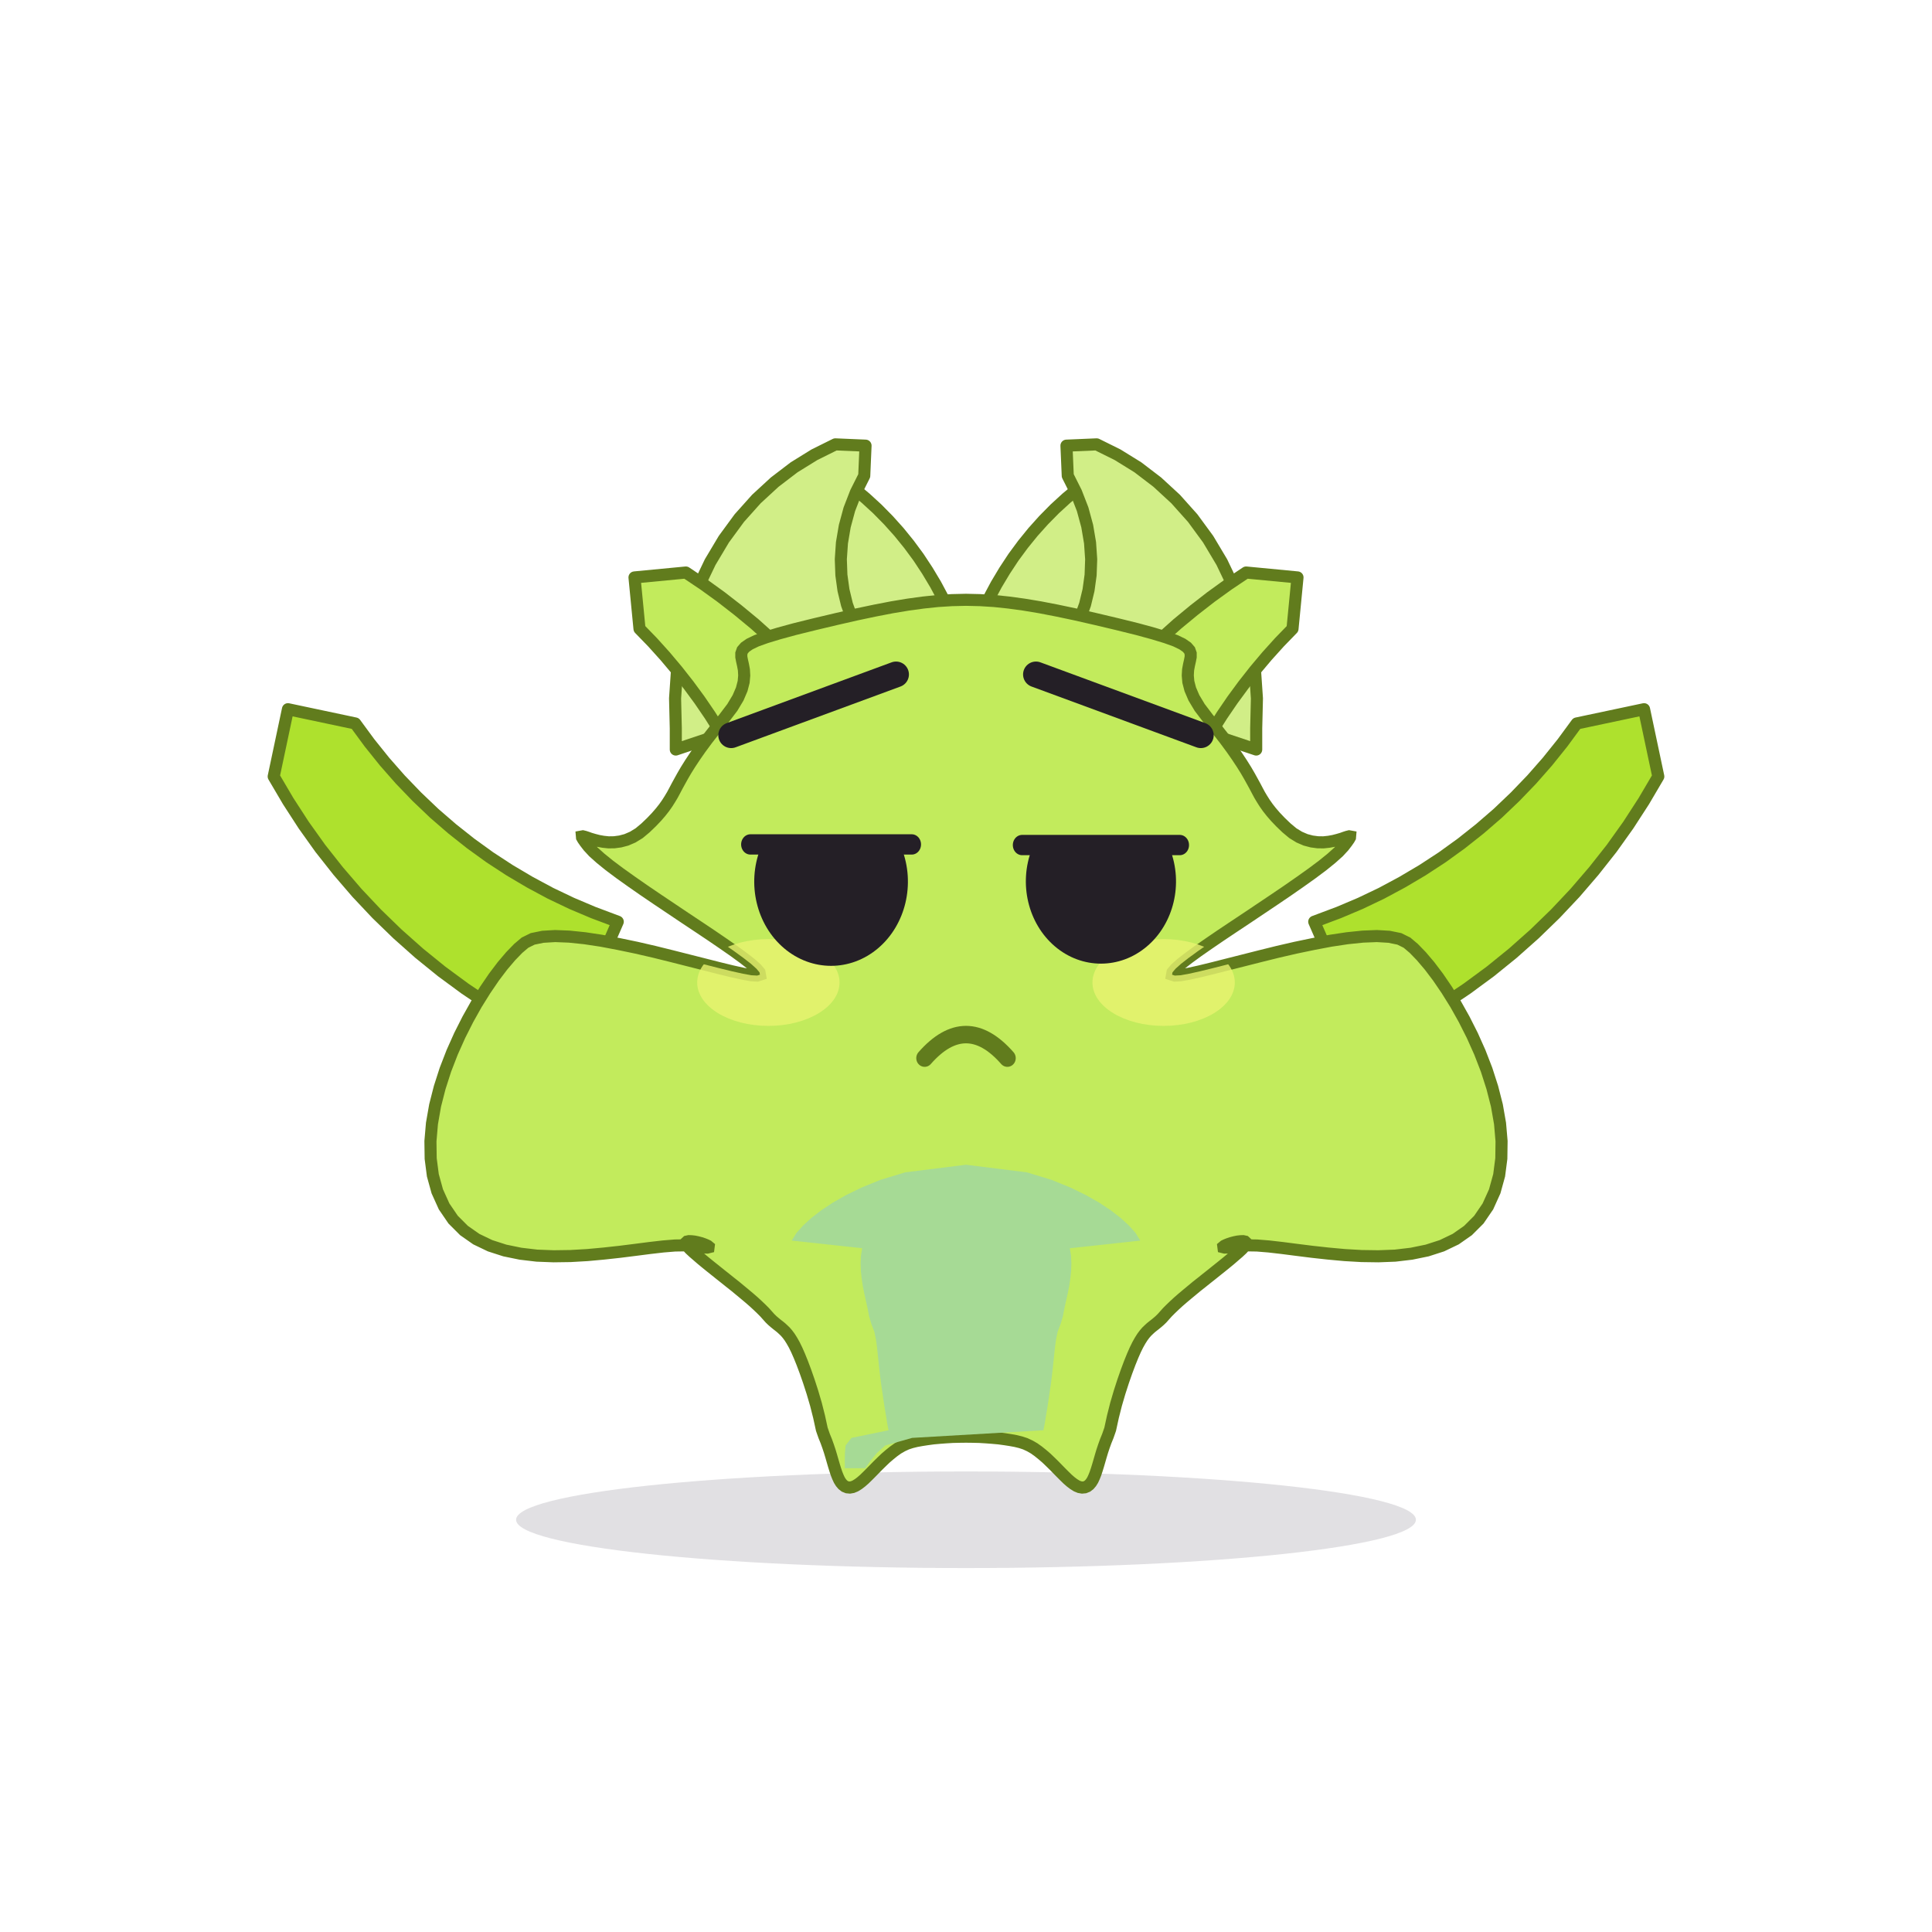
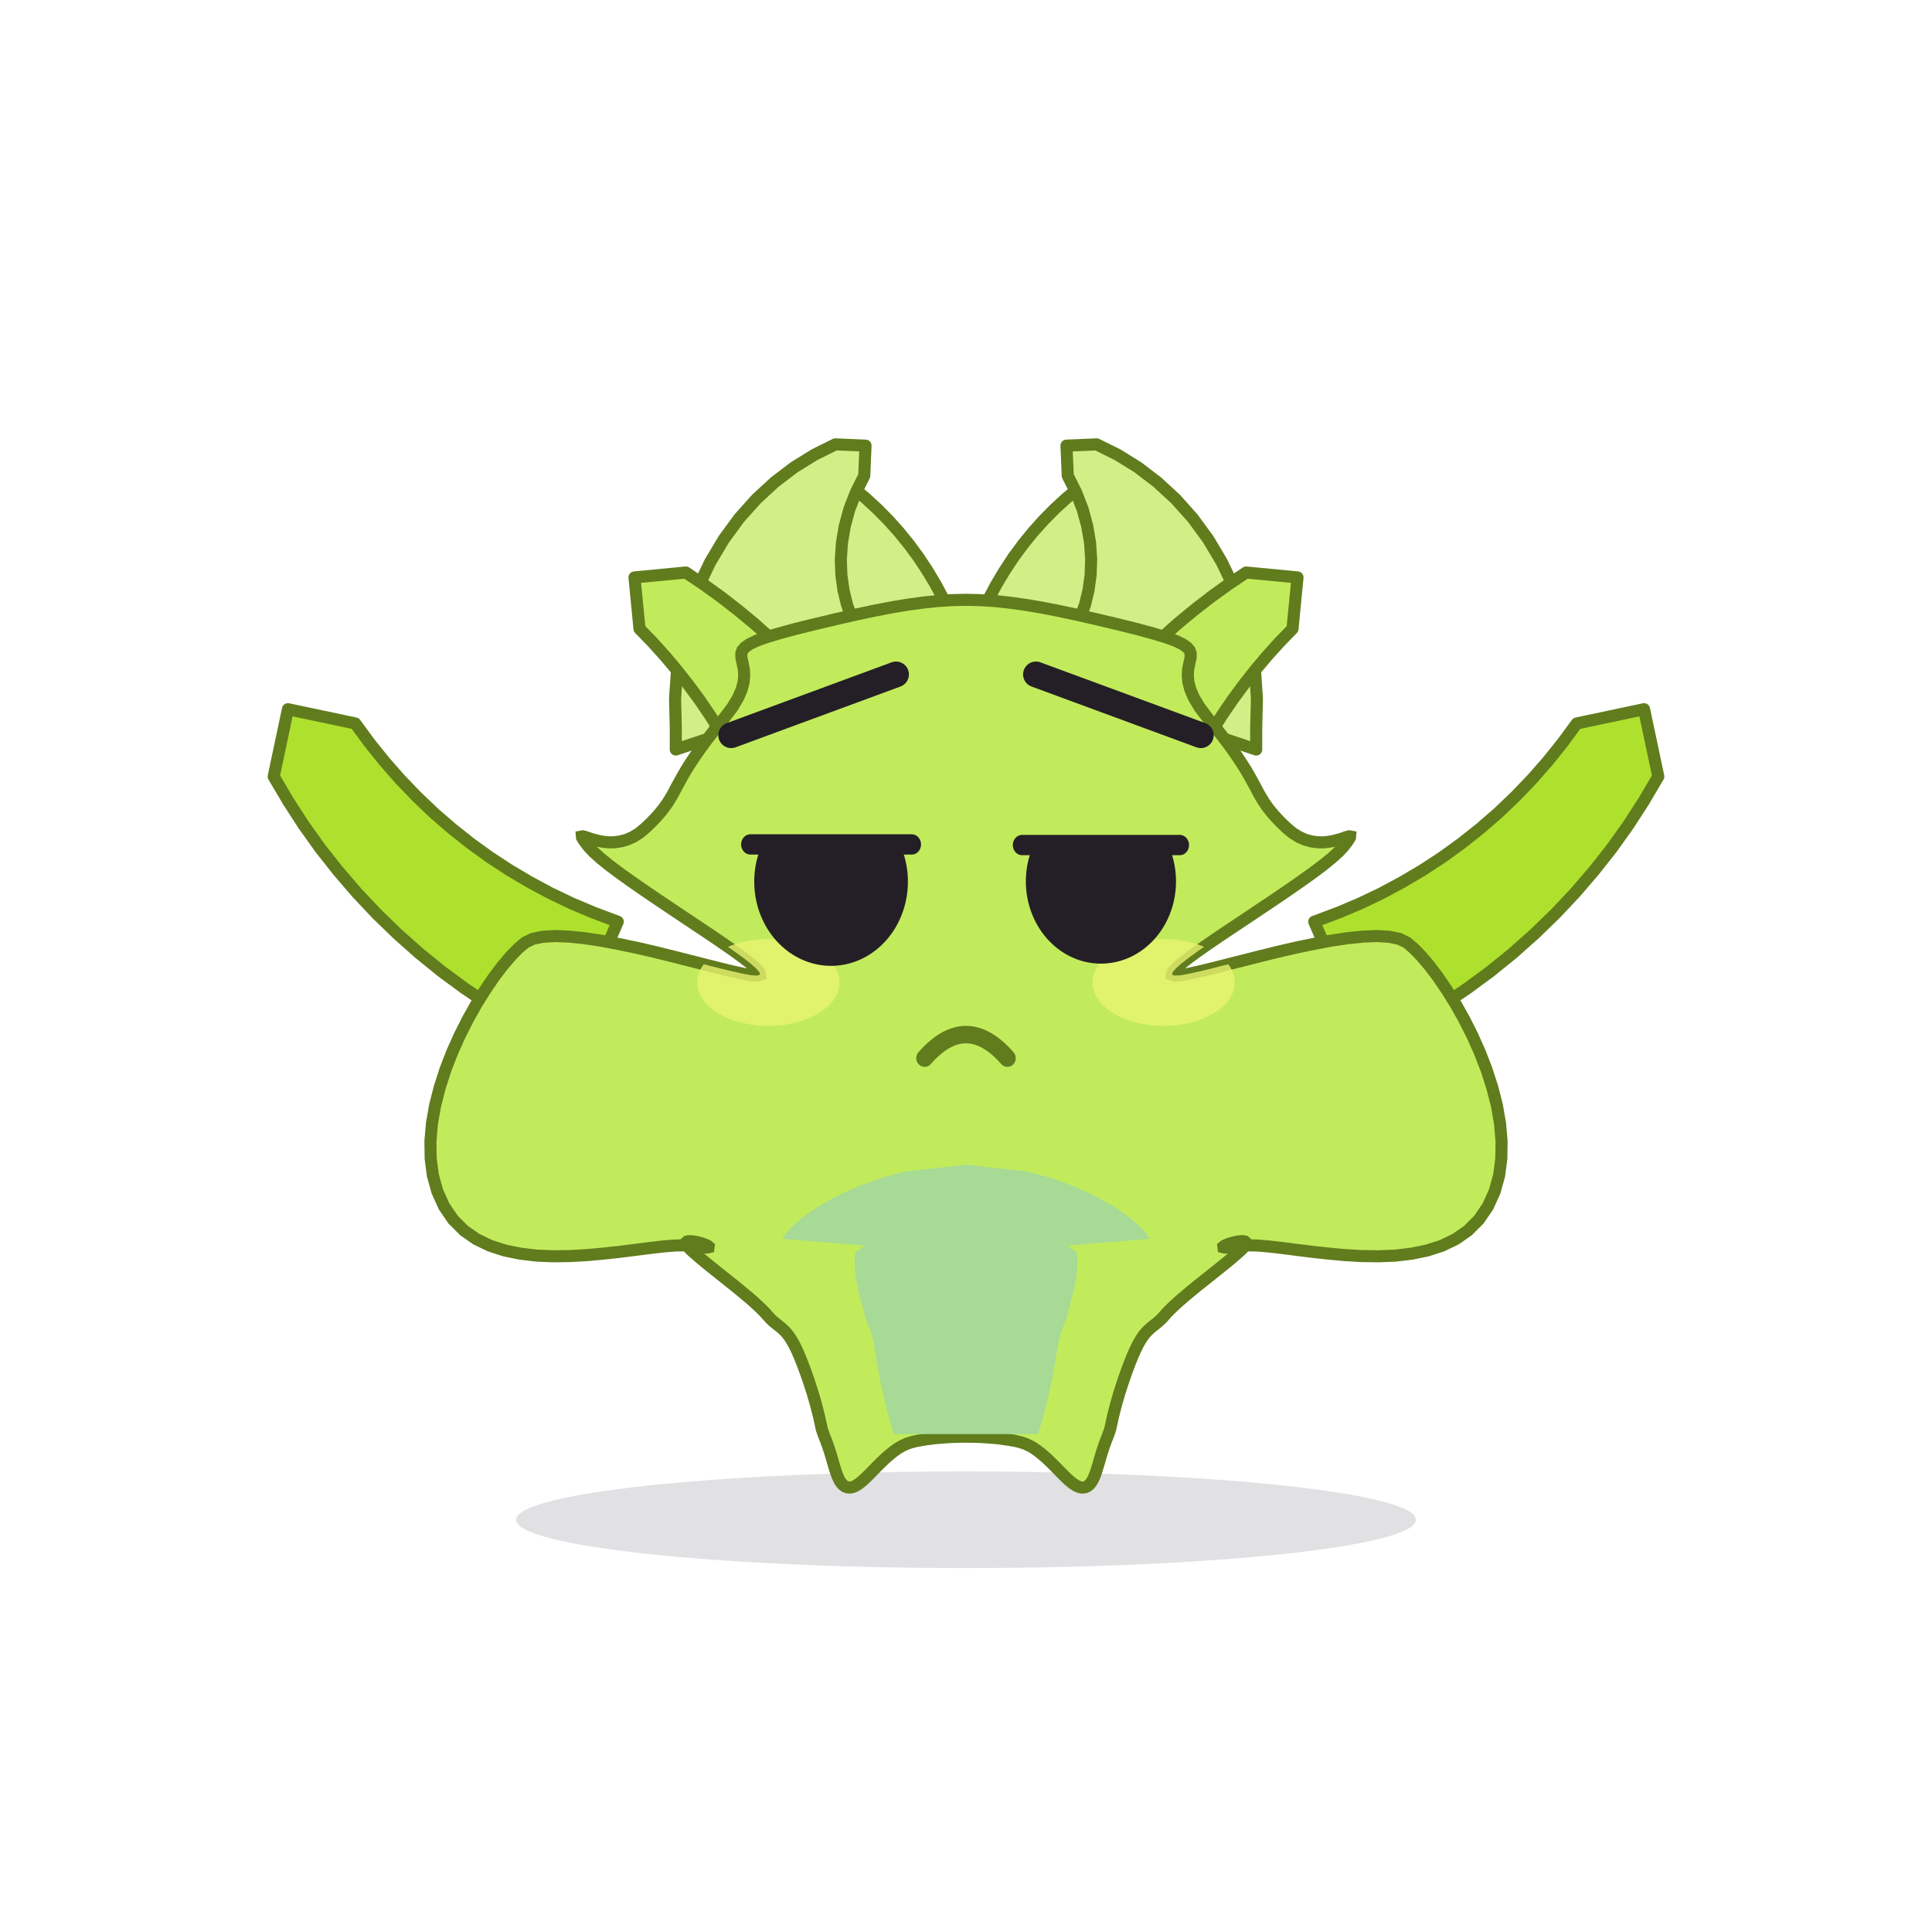
<svg xmlns="http://www.w3.org/2000/svg" viewBox="0 0 240 240">
  <defs>
    <clipPath id="mask-group-10-0" clipPathUnits="userSpaceOnUse">
      <path d="M184.83 149.87 L183.71 151.51 L182.36 152.86 L180.83 153.93 L179.12 154.75 L177.29 155.34 L175.34 155.74 L173.31 155.98 L171.23 156.06 L169.13 156.03 L167.04 155.91 L164.97 155.72 L162.97 155.5 L161.06 155.26 L159.27 155.03 L157.62 154.84 L156.15 154.72 L154.87 154.7 L153.83 154.79 L153.05 154.91 L152.49 154.97 L152.14 154.98 L151.98 154.94 L151.97 154.86 L152.09 154.76 L152.32 154.65 L152.62 154.53 L152.98 154.41 L153.36 154.31 L153.75 154.23 L154.11 154.19 L154.42 154.18 L154.65 154.23 L154.78 154.35 L154.79 154.53 L154.63 154.79 L154.3 155.15 L153.85 155.57 L153.35 156 L152.83 156.45 L152.27 156.91 L151.69 157.38 L151.1 157.85 L150.49 158.34 L149.87 158.83 L149.26 159.32 L148.65 159.8 L148.06 160.29 L147.48 160.77 L146.92 161.24 L146.39 161.7 L145.9 162.15 L145.44 162.59 L145.03 163 L144.67 163.4 L144.35 163.76 L144.05 164.05 L143.76 164.3 L143.49 164.52 L143.22 164.73 L142.96 164.94 L142.71 165.17 L142.45 165.42 L142.19 165.72 L141.92 166.08 L141.64 166.52 L141.34 167.05 L141.03 167.68 L140.7 168.43 L140.34 169.32 L139.95 170.36 L139.53 171.56 L139.08 172.95 L138.64 174.45 L138.25 175.99 L137.91 177.55 L137.62 178.38 L137.36 179.02 L137.13 179.66 L136.92 180.29 L136.74 180.89 L136.57 181.48 L136.41 182.03 L136.25 182.55 L136.09 183.03 L135.92 183.46 L135.74 183.85 L135.54 184.17 L135.31 184.44 L135.05 184.64 L134.75 184.76 L134.43 184.79 L134.09 184.73 L133.75 184.59 L133.38 184.36 L133.01 184.08 L132.62 183.74 L132.22 183.35 L131.8 182.93 L131.37 182.49 L130.93 182.04 L130.46 181.58 L129.99 181.13 L129.49 180.7 L128.98 180.29 L128.46 179.92 L127.92 179.61 L127.36 179.35 L126.78 179.16 L126.17 179.01 L125.51 178.89 L124.8 178.78 L124.06 178.68 L123.28 178.61 L122.48 178.55 L121.67 178.5 L120.84 178.48 L120 178.47 L119.16 178.48 L118.33 178.5 L117.52 178.55 L116.72 178.61 L115.94 178.68 L115.2 178.78 L114.49 178.89 L113.83 179.01 L113.22 179.16 L112.64 179.35 L112.08 179.61 L111.54 179.92 L111.02 180.29 L110.51 180.7 L110.01 181.13 L109.54 181.58 L109.07 182.04 L108.63 182.49 L108.2 182.93 L107.78 183.35 L107.38 183.74 L106.99 184.08 L106.62 184.36 L106.25 184.59 L105.91 184.73 L105.57 184.79 L105.25 184.76 L104.95 184.64 L104.69 184.44 L104.46 184.17 L104.26 183.85 L104.08 183.46 L103.91 183.03 L103.75 182.55 L103.59 182.03 L103.43 181.48 L103.26 180.89 L103.08 180.29 L102.87 179.66 L102.64 179.02 L102.38 178.38 L102.09 177.55 L101.75 175.99 L101.36 174.45 L100.92 172.95 L100.47 171.56 L100.05 170.36 L99.66 169.32 L99.3 168.43 L98.97 167.68 L98.66 167.05 L98.36 166.52 L98.08 166.08 L97.81 165.72 L97.55 165.42 L97.29 165.17 L97.04 164.94 L96.78 164.73 L96.51 164.52 L96.24 164.3 L95.95 164.05 L95.65 163.76 L95.33 163.4 L94.97 163 L94.56 162.59 L94.1 162.15 L93.61 161.7 L93.08 161.24 L92.52 160.77 L91.94 160.29 L91.35 159.8 L90.74 159.32 L90.13 158.83 L89.51 158.34 L88.9 157.85 L88.31 157.38 L87.73 156.91 L87.17 156.45 L86.65 156 L86.15 155.57 L85.7 155.15 L85.37 154.79 L85.21 154.53 L85.22 154.35 L85.35 154.23 L85.58 154.18 L85.89 154.19 L86.25 154.23 L86.64 154.31 L87.02 154.41 L87.38 154.53 L87.68 154.65 L87.91 154.76 L88.03 154.86 L88.02 154.94 L87.86 154.98 L87.51 154.97 L86.95 154.91 L86.17 154.79 L85.13 154.7 L83.85 154.72 L82.38 154.84 L80.73 155.03 L78.94 155.26 L77.03 155.5 L75.03 155.72 L72.96 155.91 L70.87 156.03 L68.77 156.06 L66.69 155.98 L64.66 155.74 L62.71 155.34 L60.88 154.75 L59.17 153.93 L57.64 152.86 L56.29 151.51 L55.17 149.87 L54.32 147.99 L53.77 146 L53.5 143.92 L53.47 141.76 L53.66 139.56 L54.05 137.33 L54.62 135.1 L55.33 132.89 L56.17 130.72 L57.11 128.62 L58.12 126.62 L59.18 124.73 L60.27 122.98 L61.36 121.38 L62.42 119.98 L63.44 118.78 L64.38 117.81 L65.22 117.1 L66.17 116.63 L67.44 116.37 L68.96 116.28 L70.71 116.35 L72.64 116.55 L74.7 116.86 L76.86 117.27 L79.07 117.73 L81.28 118.24 L83.46 118.78 L85.55 119.31 L87.53 119.81 L89.34 120.27 L90.94 120.66 L92.29 120.96 L93.34 121.15 L94.06 121.19 L94.4 121.08 L94.35 120.79 L93.97 120.34 L93.29 119.73 L92.35 119 L91.2 118.16 L89.85 117.22 L88.37 116.21 L86.77 115.14 L85.1 114.03 L83.4 112.89 L81.7 111.75 L80.05 110.63 L78.47 109.53 L77.01 108.49 L75.7 107.51 L74.59 106.61 L73.71 105.82 L73.09 105.15 L72.69 104.63 L72.43 104.26 L72.3 104.03 L72.29 103.91 L72.4 103.89 L72.61 103.94 L72.92 104.04 L73.31 104.18 L73.79 104.32 L74.33 104.46 L74.94 104.57 L75.6 104.64 L76.31 104.63 L77.05 104.53 L77.81 104.33 L78.6 103.99 L79.4 103.5 L80.19 102.84 L80.93 102.13 L81.55 101.48 L82.07 100.88 L82.51 100.32 L82.89 99.78 L83.22 99.26 L83.53 98.74 L83.82 98.2 L84.12 97.63 L84.45 97.03 L84.81 96.38 L85.23 95.66 L85.73 94.86 L86.32 93.97 L87.01 92.98 L87.83 91.87 L88.8 90.63 L89.93 89.25 L90.97 87.88 L91.69 86.68 L92.14 85.63 L92.38 84.71 L92.45 83.91 L92.41 83.21 L92.3 82.61 L92.18 82.08 L92.09 81.61 L92.09 81.18 L92.23 80.78 L92.56 80.4 L93.12 80.01 L93.97 79.6 L95.17 79.17 L96.75 78.69 L98.77 78.14 L101.28 77.52 L103.94 76.89 L106.4 76.33 L108.68 75.85 L110.8 75.44 L112.79 75.11 L114.69 74.85 L116.5 74.66 L118.26 74.55 L120 74.51 L121.74 74.55 L123.5 74.66 L125.31 74.85 L127.21 75.11 L129.2 75.44 L131.32 75.85 L133.6 76.33 L136.06 76.89 L138.72 77.52 L141.23 78.14 L143.25 78.69 L144.83 79.17 L146.03 79.6 L146.88 80.01 L147.44 80.4 L147.77 80.78 L147.91 81.18 L147.91 81.61 L147.82 82.08 L147.7 82.61 L147.59 83.21 L147.55 83.91 L147.62 84.71 L147.86 85.63 L148.31 86.68 L149.03 87.88 L150.07 89.25 L151.2 90.63 L152.17 91.87 L152.99 92.98 L153.68 93.97 L154.27 94.86 L154.77 95.66 L155.19 96.38 L155.55 97.03 L155.88 97.63 L156.18 98.2 L156.47 98.74 L156.78 99.26 L157.11 99.78 L157.49 100.32 L157.93 100.88 L158.45 101.48 L159.07 102.13 L159.81 102.84 L160.6 103.5 L161.4 103.99 L162.19 104.33 L162.95 104.53 L163.69 104.63 L164.4 104.64 L165.06 104.57 L165.67 104.46 L166.21 104.32 L166.69 104.18 L167.08 104.04 L167.39 103.94 L167.6 103.89 L167.71 103.91 L167.7 104.03 L167.57 104.26 L167.31 104.63 L166.91 105.15 L166.29 105.82 L165.41 106.61 L164.3 107.51 L162.99 108.49 L161.53 109.53 L159.95 110.63 L158.3 111.75 L156.6 112.89 L154.9 114.03 L153.23 115.14 L151.63 116.21 L150.15 117.22 L148.8 118.16 L147.65 119 L146.71 119.73 L146.03 120.34 L145.65 120.79 L145.6 121.08 L145.94 121.19 L146.66 121.15 L147.71 120.96 L149.06 120.66 L150.66 120.27 L152.47 119.81 L154.45 119.31 L156.54 118.78 L158.72 118.24 L160.93 117.73 L163.14 117.27 L165.3 116.86 L167.36 116.55 L169.29 116.35 L171.04 116.28 L172.56 116.37 L173.83 116.63 L174.78 117.1 L175.62 117.81 L176.56 118.78 L177.58 119.98 L178.64 121.38 L179.73 122.98 L180.82 124.73 L181.88 126.62 L182.89 128.62 L183.83 130.72 L184.67 132.89 L185.38 135.1 L185.95 137.33 L186.34 139.56 L186.53 141.76 L186.5 143.92 L186.23 146 L185.68 147.99 Z" fill-rule="nonzero" />
    </clipPath>
  </defs>
  <ellipse cx="120" cy="188.79" rx="55.89" ry="6" fill="#281e32" opacity="0.14" class="wild-shadow" />
  <path d="M76.74 114.5 L73.68 113.35 L71.01 112.22 L68.39 110.97 L65.82 109.59 L63.3 108.1 L60.85 106.5 L58.47 104.78 L56.16 102.95 L53.93 101.02 L51.79 98.98 L49.73 96.84 L47.77 94.61 L45.9 92.28 L44.13 89.87 L35.77 88.1 L34 96.46 L35.8 99.52 L37.73 102.5 L39.8 105.4 L42.01 108.2 L44.34 110.91 L46.8 113.52 L49.38 116.02 L52.07 118.41 L54.87 120.68 L57.78 122.82 L60.79 124.84 L63.89 126.72 L67.08 128.47 L70.01 129.93 Z" fill-rule="nonzero" fill="#aee12d" stroke="#617c1d" stroke-width="1.5" stroke-linecap="butt" stroke-linejoin="round" class="wild-extremity" />
  <path d="M163.26 114.5 L166.32 113.35 L168.99 112.22 L171.61 110.97 L174.18 109.59 L176.7 108.1 L179.15 106.5 L181.53 104.78 L183.84 102.95 L186.07 101.02 L188.21 98.98 L190.27 96.84 L192.23 94.61 L194.1 92.28 L195.87 89.87 L204.23 88.1 L206 96.46 L204.2 99.52 L202.27 102.5 L200.2 105.4 L197.99 108.2 L195.66 110.91 L193.2 113.52 L190.62 116.02 L187.93 118.41 L185.13 120.68 L182.22 122.82 L179.21 124.84 L176.11 126.72 L172.92 128.47 L169.99 129.93 Z" fill-rule="nonzero" fill="#aee12d" stroke="#617c1d" stroke-width="1.5" stroke-linecap="butt" stroke-linejoin="round" class="wild-extremity" />
  <path d="M120.58 83.64 L120.12 81.99 L119.52 80.02 L118.83 78.1 L118.05 76.22 L117.18 74.39 L116.23 72.61 L115.2 70.89 L114.1 69.22 L112.92 67.62 L111.67 66.08 L110.35 64.61 L108.97 63.21 L107.53 61.89 L106.03 60.64 L99.55 60.64 L99.54 67.12 L100.47 68.29 L101.33 69.51 L102.12 70.75 L102.85 72.03 L103.52 73.33 L104.12 74.65 L104.64 75.99 L105.11 77.35 L105.5 78.72 L105.82 80.1 L106.08 81.49 L106.26 82.87 L106.38 84.26 L106.48 85.98 Z" fill-rule="nonzero" fill="#d1ee87" stroke="#617c1d" stroke-width="1.5" stroke-linecap="butt" stroke-linejoin="round" class="wild-extremity" />
  <path d="M119.42 83.64 L119.88 81.99 L120.48 80.02 L121.17 78.1 L121.95 76.22 L122.82 74.39 L123.77 72.61 L124.8 70.89 L125.9 69.22 L127.08 67.62 L128.33 66.08 L129.65 64.61 L131.03 63.21 L132.47 61.89 L133.97 60.64 L140.45 60.64 L140.46 67.12 L139.53 68.29 L138.67 69.51 L137.88 70.75 L137.15 72.03 L136.48 73.33 L135.88 74.65 L135.36 75.99 L134.89 77.35 L134.5 78.72 L134.18 80.1 L133.92 81.49 L133.74 82.87 L133.62 84.26 L133.52 85.98 Z" fill-rule="nonzero" fill="#d1ee87" stroke="#617c1d" stroke-width="1.5" stroke-linecap="butt" stroke-linejoin="round" class="wild-extremity" />
  <path d="M111.02 84.04 L109.44 81.96 L108.39 80.89 L107.42 79.66 L106.55 78.28 L105.81 76.75 L105.21 75.09 L104.78 73.31 L104.52 71.43 L104.45 69.47 L104.59 67.43 L104.94 65.36 L105.51 63.26 L106.32 61.17 L107.36 59.1 L107.52 55.36 L103.77 55.2 L101.17 56.49 L98.65 58.05 L96.24 59.89 L93.96 61.99 L91.84 64.36 L89.92 66.98 L88.22 69.83 L86.76 72.88 L85.58 76.13 L84.69 79.55 L84.11 83.1 L83.86 86.76 L83.95 90.5 L83.95 93.11 Z" fill-rule="nonzero" fill="#d1ee87" stroke="#617c1d" stroke-width="1.5" stroke-linecap="butt" stroke-linejoin="round" class="wild-extremity" />
  <path d="M128.98 84.04 L130.56 81.96 L131.61 80.89 L132.58 79.66 L133.45 78.28 L134.19 76.75 L134.79 75.09 L135.22 73.31 L135.48 71.43 L135.55 69.47 L135.41 67.43 L135.06 65.36 L134.49 63.26 L133.68 61.17 L132.64 59.1 L132.48 55.36 L136.23 55.2 L138.83 56.49 L141.35 58.05 L143.76 59.89 L146.04 61.99 L148.16 64.36 L150.08 66.98 L151.78 69.83 L153.24 72.88 L154.42 76.13 L155.31 79.55 L155.89 83.1 L156.14 86.76 L156.05 90.5 L156.05 93.11 Z" fill-rule="nonzero" fill="#d1ee87" stroke="#617c1d" stroke-width="1.5" stroke-linecap="butt" stroke-linejoin="round" class="wild-extremity" />
  <path d="M143.97 105.3 L144.8 102.94 L145.58 100.85 L146.43 98.79 L147.36 96.74 L148.37 94.72 L149.44 92.73 L150.59 90.77 L151.81 88.84 L153.1 86.95 L154.46 85.1 L155.89 83.28 L157.38 81.51 L158.94 79.78 L160.56 78.11 L161.18 71.73 L154.8 71.12 L152.59 72.6 L150.43 74.16 L148.32 75.8 L146.25 77.51 L144.24 79.31 L142.29 81.17 L140.39 83.11 L138.56 85.12 L136.79 87.19 L135.09 89.34 L133.45 91.54 L131.89 93.81 L130.4 96.14 L129.1 98.27 Z" fill-rule="nonzero" fill="#c2eb5c" stroke="#617c1d" stroke-width="1.5" stroke-linecap="butt" stroke-linejoin="round" class="wild-extremity" />
  <path d="M96.03 105.3 L95.2 102.94 L94.42 100.85 L93.57 98.79 L92.64 96.74 L91.63 94.72 L90.56 92.73 L89.41 90.77 L88.19 88.84 L86.9 86.95 L85.54 85.1 L84.11 83.28 L82.62 81.51 L81.06 79.78 L79.44 78.11 L78.82 71.73 L85.2 71.12 L87.41 72.6 L89.57 74.16 L91.68 75.8 L93.75 77.51 L95.76 79.31 L97.71 81.17 L99.61 83.11 L101.44 85.12 L103.21 87.19 L104.91 89.34 L106.55 91.54 L108.11 93.81 L109.6 96.14 L110.9 98.27 Z" fill-rule="nonzero" fill="#c2eb5c" stroke="#617c1d" stroke-width="1.5" stroke-linecap="butt" stroke-linejoin="round" class="wild-extremity" />
  <path d="M184.83 149.87 L183.71 151.51 L182.36 152.86 L180.83 153.93 L179.12 154.75 L177.29 155.34 L175.34 155.74 L173.31 155.98 L171.23 156.06 L169.13 156.03 L167.04 155.91 L164.97 155.72 L162.97 155.5 L161.06 155.26 L159.27 155.03 L157.62 154.84 L156.15 154.72 L154.87 154.7 L153.83 154.79 L153.05 154.91 L152.49 154.97 L152.14 154.98 L151.98 154.94 L151.97 154.86 L152.09 154.76 L152.32 154.65 L152.62 154.53 L152.98 154.41 L153.36 154.31 L153.75 154.23 L154.11 154.19 L154.42 154.18 L154.65 154.23 L154.78 154.35 L154.79 154.53 L154.63 154.79 L154.3 155.15 L153.85 155.57 L153.35 156 L152.83 156.45 L152.27 156.91 L151.69 157.38 L151.1 157.85 L150.49 158.34 L149.87 158.83 L149.26 159.32 L148.65 159.8 L148.06 160.29 L147.48 160.77 L146.92 161.24 L146.39 161.7 L145.9 162.15 L145.44 162.59 L145.03 163 L144.67 163.4 L144.35 163.76 L144.05 164.05 L143.76 164.3 L143.49 164.52 L143.22 164.73 L142.96 164.94 L142.71 165.17 L142.45 165.42 L142.19 165.72 L141.92 166.08 L141.64 166.52 L141.34 167.05 L141.03 167.68 L140.7 168.43 L140.34 169.32 L139.95 170.36 L139.53 171.56 L139.08 172.95 L138.64 174.45 L138.25 175.99 L137.91 177.55 L137.62 178.38 L137.36 179.02 L137.13 179.66 L136.92 180.29 L136.74 180.89 L136.57 181.48 L136.41 182.03 L136.25 182.55 L136.09 183.03 L135.92 183.46 L135.74 183.85 L135.54 184.17 L135.31 184.44 L135.05 184.64 L134.75 184.76 L134.43 184.79 L134.09 184.73 L133.75 184.59 L133.38 184.36 L133.01 184.08 L132.62 183.74 L132.22 183.35 L131.8 182.93 L131.37 182.49 L130.93 182.04 L130.46 181.58 L129.99 181.13 L129.49 180.7 L128.98 180.29 L128.46 179.92 L127.92 179.61 L127.36 179.35 L126.78 179.16 L126.17 179.01 L125.51 178.89 L124.8 178.78 L124.06 178.68 L123.28 178.61 L122.48 178.55 L121.67 178.5 L120.84 178.48 L120 178.47 L119.16 178.48 L118.33 178.5 L117.52 178.55 L116.72 178.61 L115.94 178.68 L115.2 178.78 L114.49 178.89 L113.83 179.01 L113.22 179.16 L112.64 179.35 L112.08 179.61 L111.54 179.92 L111.02 180.29 L110.51 180.7 L110.01 181.13 L109.54 181.58 L109.07 182.04 L108.63 182.49 L108.2 182.93 L107.78 183.35 L107.38 183.74 L106.99 184.08 L106.62 184.36 L106.25 184.59 L105.91 184.73 L105.57 184.79 L105.25 184.76 L104.95 184.64 L104.69 184.44 L104.46 184.17 L104.26 183.85 L104.08 183.46 L103.91 183.03 L103.75 182.55 L103.59 182.03 L103.43 181.48 L103.26 180.89 L103.08 180.29 L102.87 179.66 L102.64 179.02 L102.38 178.38 L102.09 177.55 L101.75 175.99 L101.36 174.45 L100.92 172.95 L100.47 171.56 L100.05 170.36 L99.66 169.32 L99.3 168.43 L98.97 167.68 L98.66 167.05 L98.36 166.52 L98.08 166.08 L97.81 165.72 L97.55 165.42 L97.29 165.17 L97.04 164.94 L96.78 164.73 L96.51 164.52 L96.24 164.3 L95.95 164.05 L95.65 163.76 L95.33 163.4 L94.97 163 L94.56 162.59 L94.1 162.15 L93.61 161.7 L93.08 161.24 L92.52 160.77 L91.94 160.29 L91.35 159.8 L90.74 159.32 L90.13 158.83 L89.51 158.34 L88.9 157.85 L88.31 157.38 L87.73 156.91 L87.17 156.45 L86.65 156 L86.15 155.57 L85.7 155.15 L85.37 154.79 L85.21 154.53 L85.22 154.35 L85.35 154.23 L85.58 154.18 L85.89 154.19 L86.25 154.23 L86.64 154.31 L87.02 154.41 L87.38 154.53 L87.68 154.65 L87.91 154.76 L88.03 154.86 L88.02 154.94 L87.86 154.98 L87.51 154.97 L86.95 154.91 L86.17 154.79 L85.13 154.7 L83.85 154.72 L82.38 154.84 L80.73 155.03 L78.94 155.26 L77.03 155.5 L75.03 155.72 L72.96 155.91 L70.87 156.03 L68.77 156.06 L66.69 155.98 L64.66 155.74 L62.71 155.34 L60.88 154.75 L59.17 153.93 L57.64 152.86 L56.29 151.51 L55.17 149.87 L54.32 147.99 L53.77 146 L53.5 143.92 L53.47 141.76 L53.66 139.56 L54.05 137.33 L54.62 135.1 L55.33 132.89 L56.17 130.72 L57.11 128.62 L58.12 126.62 L59.18 124.73 L60.27 122.98 L61.36 121.38 L62.42 119.98 L63.44 118.78 L64.38 117.81 L65.22 117.1 L66.17 116.63 L67.44 116.37 L68.96 116.28 L70.71 116.35 L72.64 116.55 L74.7 116.86 L76.86 117.27 L79.07 117.73 L81.28 118.24 L83.46 118.78 L85.55 119.31 L87.53 119.81 L89.34 120.27 L90.94 120.66 L92.29 120.96 L93.34 121.15 L94.06 121.19 L94.4 121.08 L94.35 120.79 L93.97 120.34 L93.29 119.73 L92.35 119 L91.2 118.16 L89.85 117.22 L88.37 116.21 L86.77 115.14 L85.1 114.03 L83.4 112.89 L81.7 111.75 L80.05 110.63 L78.47 109.53 L77.01 108.49 L75.7 107.51 L74.59 106.61 L73.71 105.82 L73.09 105.15 L72.69 104.63 L72.43 104.26 L72.3 104.03 L72.29 103.91 L72.4 103.89 L72.61 103.94 L72.92 104.04 L73.31 104.18 L73.79 104.32 L74.33 104.46 L74.94 104.57 L75.6 104.64 L76.31 104.63 L77.05 104.53 L77.81 104.33 L78.6 103.99 L79.4 103.5 L80.19 102.84 L80.93 102.13 L81.55 101.48 L82.07 100.88 L82.51 100.32 L82.89 99.78 L83.22 99.26 L83.53 98.74 L83.82 98.2 L84.12 97.63 L84.45 97.03 L84.81 96.38 L85.23 95.66 L85.73 94.86 L86.32 93.97 L87.01 92.98 L87.83 91.87 L88.8 90.63 L89.93 89.25 L90.97 87.88 L91.69 86.68 L92.14 85.63 L92.38 84.71 L92.45 83.91 L92.41 83.21 L92.3 82.61 L92.18 82.08 L92.09 81.61 L92.09 81.18 L92.23 80.78 L92.56 80.4 L93.12 80.01 L93.97 79.6 L95.17 79.17 L96.75 78.69 L98.77 78.14 L101.28 77.52 L103.94 76.89 L106.4 76.33 L108.68 75.85 L110.8 75.44 L112.79 75.11 L114.69 74.85 L116.5 74.66 L118.26 74.55 L120 74.51 L121.74 74.55 L123.5 74.66 L125.31 74.85 L127.21 75.11 L129.2 75.44 L131.32 75.85 L133.6 76.33 L136.06 76.89 L138.72 77.52 L141.23 78.14 L143.25 78.69 L144.83 79.17 L146.03 79.6 L146.88 80.01 L147.44 80.4 L147.77 80.78 L147.91 81.18 L147.91 81.61 L147.82 82.08 L147.7 82.61 L147.59 83.21 L147.55 83.91 L147.62 84.71 L147.86 85.63 L148.31 86.68 L149.03 87.88 L150.07 89.25 L151.2 90.63 L152.17 91.87 L152.99 92.98 L153.68 93.97 L154.27 94.86 L154.77 95.66 L155.19 96.38 L155.55 97.03 L155.88 97.63 L156.18 98.2 L156.47 98.74 L156.78 99.26 L157.11 99.78 L157.49 100.32 L157.93 100.88 L158.45 101.48 L159.07 102.13 L159.81 102.84 L160.6 103.5 L161.4 103.99 L162.19 104.33 L162.95 104.53 L163.69 104.63 L164.4 104.64 L165.06 104.57 L165.67 104.46 L166.21 104.32 L166.69 104.18 L167.08 104.04 L167.39 103.94 L167.6 103.89 L167.71 103.91 L167.7 104.03 L167.57 104.26 L167.31 104.63 L166.91 105.15 L166.29 105.82 L165.41 106.61 L164.3 107.51 L162.99 108.49 L161.53 109.53 L159.95 110.63 L158.3 111.75 L156.6 112.89 L154.9 114.03 L153.23 115.14 L151.63 116.21 L150.15 117.22 L148.8 118.16 L147.65 119 L146.71 119.73 L146.03 120.34 L145.65 120.79 L145.6 121.08 L145.94 121.19 L146.66 121.15 L147.71 120.96 L149.06 120.66 L150.66 120.27 L152.47 119.81 L154.45 119.31 L156.54 118.78 L158.72 118.24 L160.93 117.73 L163.14 117.27 L165.3 116.86 L167.36 116.55 L169.29 116.35 L171.04 116.28 L172.56 116.37 L173.83 116.63 L174.78 117.1 L175.62 117.81 L176.56 118.78 L177.58 119.98 L178.64 121.38 L179.73 122.98 L180.82 124.73 L181.88 126.62 L182.89 128.62 L183.83 130.72 L184.67 132.89 L185.38 135.1 L185.95 137.33 L186.34 139.56 L186.53 141.76 L186.5 143.92 L186.23 146 L185.68 147.99 Z" fill-rule="nonzero" fill="#c2eb5c" stroke="#617c1d" stroke-width="1.5" stroke-linecap="butt" stroke-linejoin="miter" class="wild-body" />
  <g clip-path="url(#mask-group-10-0)">
-     <path d="M120 144.69 L112.46 145.63 L109.36 146.57 L107.03 147.52 L105.1 148.46 L103.45 149.4 L102.03 150.34 L100.8 151.29 L99.77 152.23 L98.93 153.17 L98.35 154.11 L107.1 155.06 L106.95 156 L106.91 156.94 L106.94 157.88 L107.04 158.83 L107.18 159.77 L107.37 160.71 L107.58 161.65 L107.79 162.6 L107.97 163.54 L108.25 164.48 L108.61 165.42 L108.81 166.37 L108.94 167.31 L109.04 168.25 L109.14 169.19 L109.24 170.14 L109.35 171.08 L109.47 172.02 L109.61 172.96 L109.75 173.91 L109.89 174.85 L110.05 175.79 L110.2 176.73 L110.38 177.67 L105.77 178.62 L105.04 179.56 L104.96 180.5 L104.94 181.44 L104.95 182.39 L107.48 182.39 L108.16 181.44 L108.93 180.5 L109.98 179.56 L113.31 178.62 L129.62 177.67 L129.8 176.73 L129.95 175.79 L130.11 174.85 L130.25 173.91 L130.39 172.96 L130.53 172.02 L130.65 171.08 L130.76 170.14 L130.86 169.19 L130.96 168.25 L131.06 167.31 L131.19 166.37 L131.39 165.42 L131.75 164.48 L132.03 163.54 L132.21 162.6 L132.42 161.65 L132.63 160.71 L132.82 159.77 L132.96 158.83 L133.06 157.88 L133.09 156.94 L133.05 156 L132.9 155.06 L141.65 154.11 L141.07 153.17 L140.23 152.23 L139.2 151.29 L137.97 150.34 L136.55 149.4 L134.9 148.46 L132.97 147.52 L130.64 146.57 L127.54 145.63 L120 144.69 Z" fill-rule="nonzero" fill="#a6da95" class="wild-belly" />
+     <path d="M120 144.69 L112.45 145.53 L109.35 146.36 L107.01 147.2 L105.06 148.04 L103.39 148.87 L101.92 149.71 L100.64 150.54 L99.51 151.38 L98.56 152.22 L97.76 153.05 L97.16 153.89 L107.42 154.73 L106.25 155.56 L106.17 156.4 L106.17 157.24 L106.23 158.07 L106.35 158.91 L106.5 159.75 L106.69 160.58 L106.91 161.42 L107.13 162.25 L107.34 163.09 L107.55 163.93 L107.91 164.76 L108.24 165.6 L108.45 166.44 L108.6 167.27 L108.74 168.11 L108.87 168.95 L109.02 169.78 L109.17 170.62 L109.33 171.45 L109.51 172.29 L109.7 173.13 L109.89 173.96 L110.1 174.8 L110.31 175.64 L110.54 176.47 L110.78 177.31 L111.08 178.15 L128.92 178.15 L129.22 177.31 L129.46 176.47 L129.69 175.64 L129.9 174.8 L130.11 173.96 L130.3 173.13 L130.49 172.29 L130.67 171.45 L130.83 170.62 L130.98 169.78 L131.13 168.95 L131.26 168.11 L131.4 167.27 L131.55 166.44 L131.76 165.6 L132.09 164.76 L132.45 163.93 L132.66 163.09 L132.87 162.25 L133.09 161.42 L133.31 160.58 L133.5 159.75 L133.65 158.91 L133.77 158.07 L133.83 157.24 L133.83 156.4 L133.75 155.56 L132.58 154.73 L142.84 153.89 L142.24 153.05 L141.44 152.22 L140.49 151.38 L139.36 150.54 L138.08 149.71 L136.61 148.87 L134.94 148.04 L132.99 147.2 L130.65 146.36 L127.55 145.53 L120 144.69 Z" fill-rule="nonzero" fill="#a6da95" class="wild-belly" />
    <ellipse cx="95.45" cy="122.05" rx="8.84" ry="5.39" fill="#e9f471" opacity="0.8" class="wild-blush" />
    <ellipse cx="144.55" cy="122.05" rx="8.84" ry="5.39" fill="#e9f471" opacity="0.8" class="wild-blush" />
    <path d="M91.15 105.34 C89.23 109.86,90.6 115.1,94.48 118.1 C98.36 121.1,103.78 121.1,107.66 118.1 C111.54 115.1,112.91 109.86,110.99 105.34 Z" fill-rule="nonzero" fill="#241f26" class="wild-eye-pupil" transform="translate(120 108.04) scale(0.8854167 0.97) translate(-120 -108.04)" />
    <path d="M89.75 104.8 L112.39 104.8" fill-rule="nonzero" fill="none" stroke="#241f26" stroke-width="2.6" stroke-linecap="round" stroke-linejoin="miter" class="wild-eye-lid-line" transform="translate(120 108.04) scale(0.8854167 0.97) translate(-120 -108.04)" />
    <path d="M129.24 105.4 C127.36 109.82,128.7 114.94,132.49 117.87 C136.28 120.8,141.58 120.8,145.37 117.87 C149.17 114.94,150.5 109.82,148.62 105.4 Z" fill-rule="nonzero" fill="#241f26" class="wild-eye-pupil" transform="translate(120 108.04) scale(0.8854167 0.97) translate(-120 -108.04)" />
    <path d="M127.87 104.88 L149.99 104.88" fill-rule="nonzero" fill="none" stroke="#241f26" stroke-width="2.6" stroke-linecap="round" stroke-linejoin="miter" class="wild-eye-lid-line" transform="translate(120 108.04) scale(0.8854167 0.97) translate(-120 -108.04)" />
    <path d="M111.31 83.78 L90.83 91.33" fill-rule="nonzero" fill="none" stroke="#241f26" stroke-width="3.2" stroke-linecap="round" stroke-linejoin="miter" class="wild-mood-brow" />
    <path d="M128.69 83.78 L149.17 91.33" fill-rule="nonzero" fill="none" stroke="#241f26" stroke-width="3.2" stroke-linecap="round" stroke-linejoin="miter" class="wild-mood-brow" />
    <path d="M114.07 130.83 C118.02 126.52,121.98 126.52,125.93 130.83" fill-rule="nonzero" fill="none" stroke="#617c1d" stroke-width="2.4" stroke-linecap="round" stroke-linejoin="miter" class="wild-mouth-down" transform="translate(120 137.21) scale(0.8664706 0.9039216) translate(-120 -137.21)" />
  </g>
</svg>
